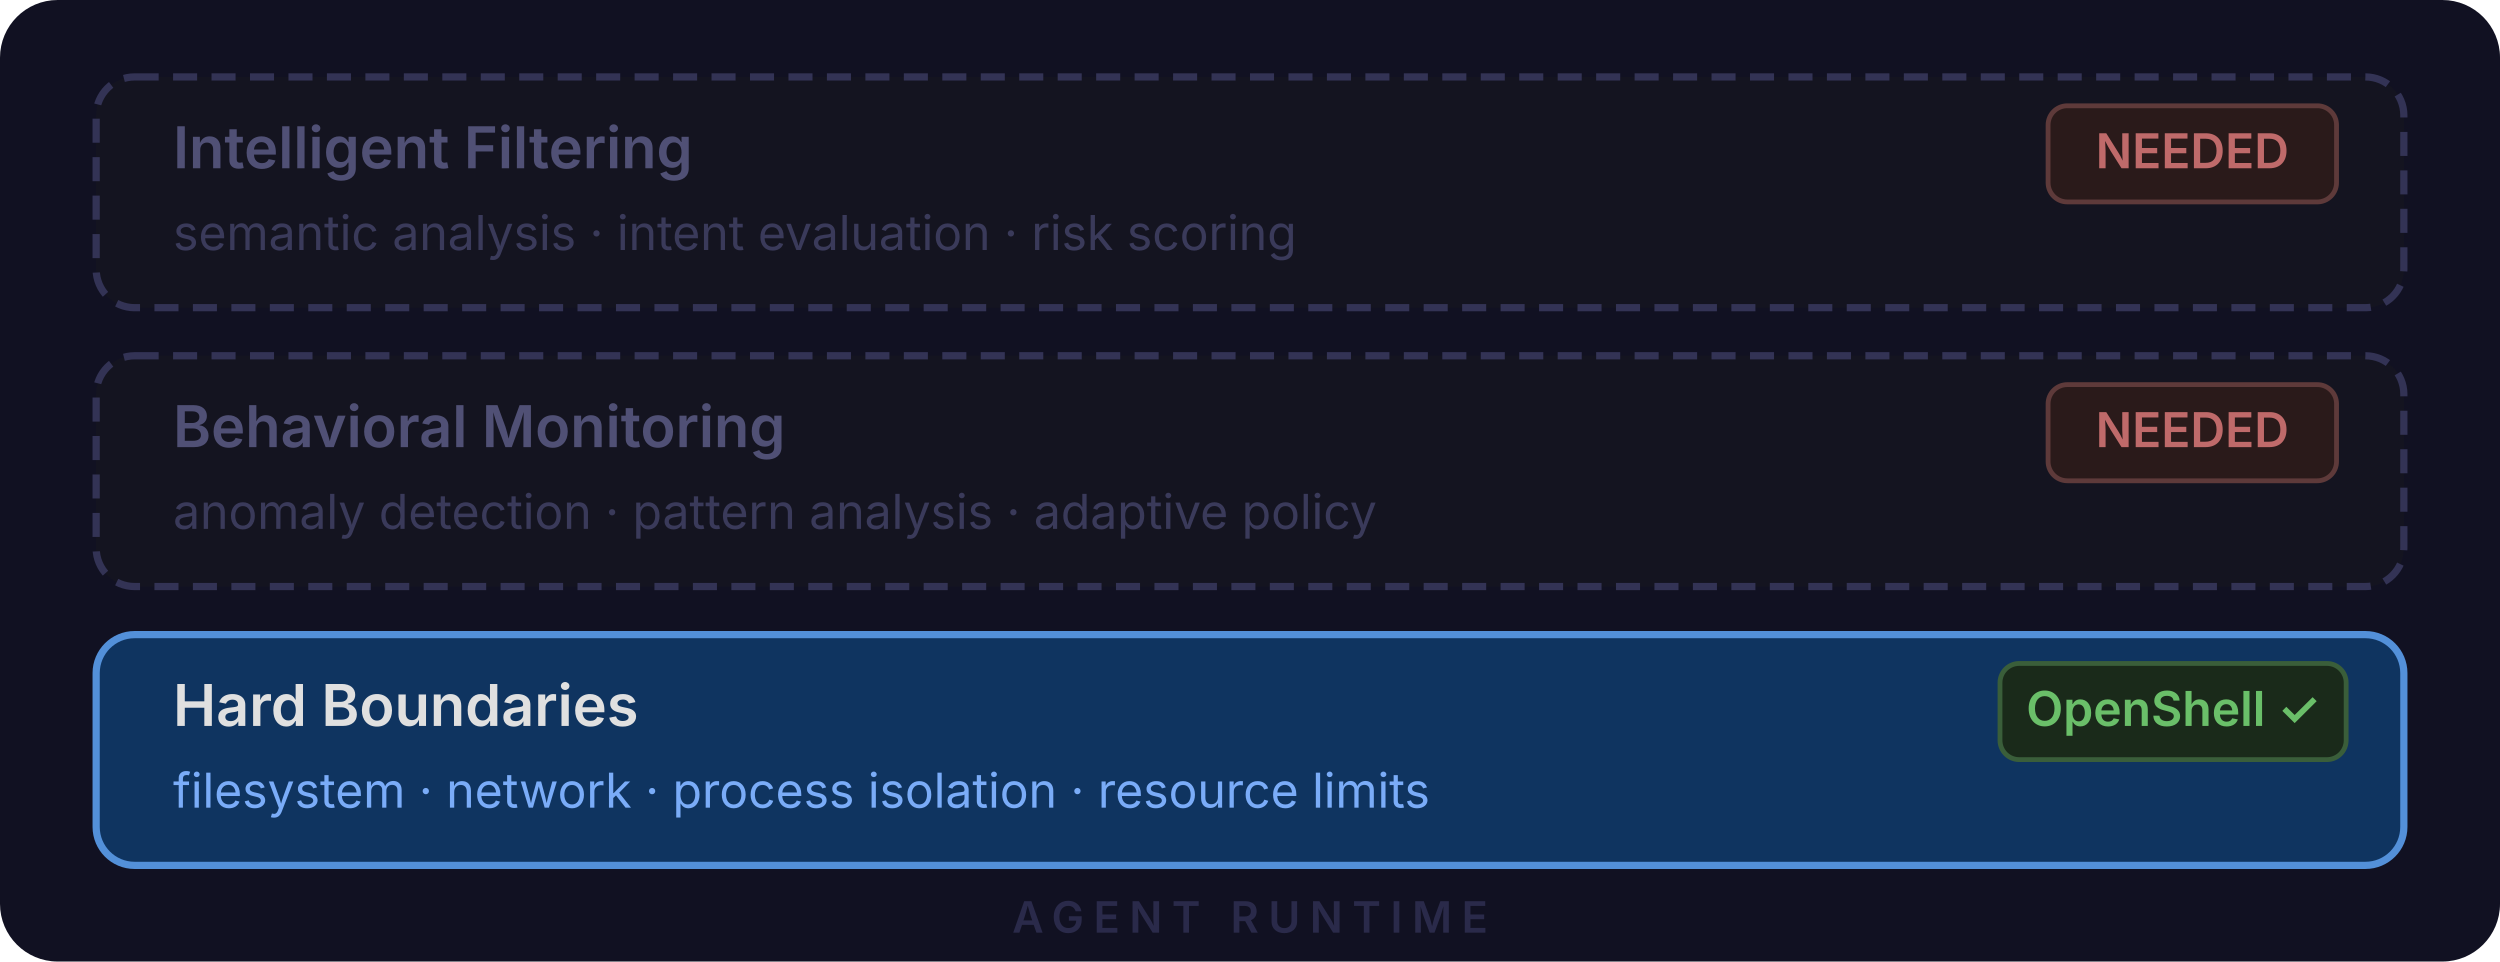
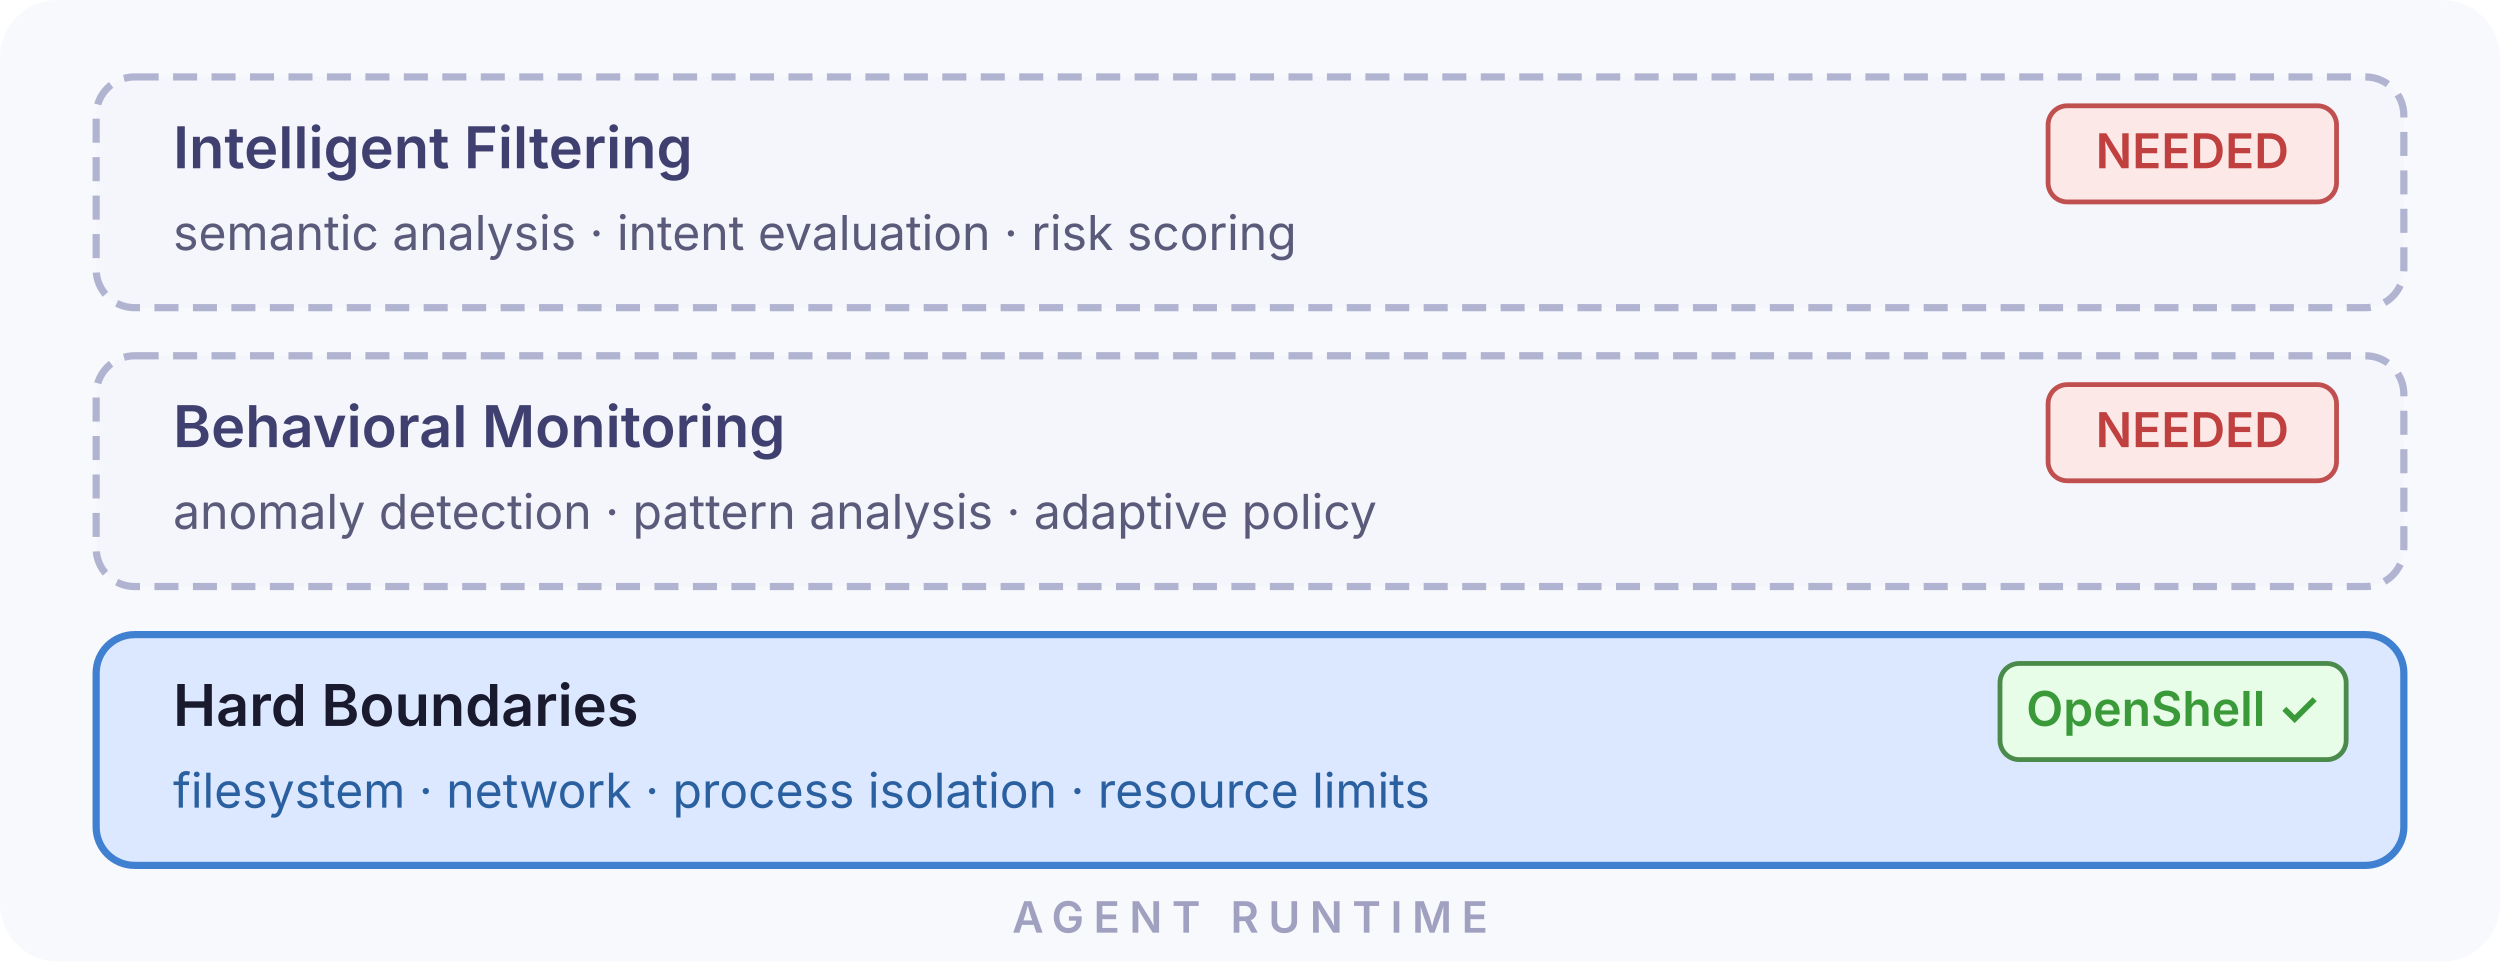
<svg xmlns="http://www.w3.org/2000/svg" viewBox="0 0 520 200" font-family="system-ui, -apple-system, sans-serif">
-   <rect width="520" height="200" fill="#111122" rx="12" />
-   <rect x="20" y="16" width="480" height="48" fill="#141420" stroke="#333355" stroke-width="1.5" rx="8" stroke-dasharray="5,3" />
-   <text x="36" y="35" fill="#505075" font-size="12" font-weight="600">Intelligent Filtering</text>
-   <text x="36" y="52" fill="#3a3a5a" font-size="10">semantic analysis · intent evaluation · risk scoring</text>
-   <rect x="426" y="22" width="60" height="20" fill="#2a1a1a" stroke="#5e3a3a" stroke-width="1" rx="4" />
-   <text x="456" y="35" text-anchor="middle" fill="#bf6a6a" font-size="10" font-weight="600">NEEDED</text>
-   <rect x="20" y="74" width="480" height="48" fill="#141420" stroke="#333355" stroke-width="1.5" rx="8" stroke-dasharray="5,3" />
-   <text x="36" y="93" fill="#505075" font-size="12" font-weight="600">Behavioral Monitoring</text>
-   <text x="36" y="110" fill="#3a3a5a" font-size="10">anomaly detection · pattern analysis · adaptive policy</text>
-   <rect x="426" y="80" width="60" height="20" fill="#2a1a1a" stroke="#5e3a3a" stroke-width="1" rx="4" />
-   <text x="456" y="93" text-anchor="middle" fill="#bf6a6a" font-size="10" font-weight="600">NEEDED</text>
-   <rect x="20" y="132" width="480" height="48" fill="#0f3460" stroke="#5390d9" stroke-width="1.5" rx="8" />
-   <text x="36" y="151" fill="#e0e0e0" font-size="12" font-weight="600">Hard Boundaries</text>
-   <text x="36" y="168" fill="#7aacf8" font-size="10">filesystem · network · process isolation · resource limits</text>
-   <rect x="416" y="138" width="72" height="20" fill="#1a2a1a" stroke="#3a5e3a" stroke-width="1" rx="4" />
-   <text x="452" y="151" text-anchor="middle" fill="#6abf69" font-size="10" font-weight="600">OpenShell ✓</text>
-   <text x="260" y="194" text-anchor="middle" fill="#2a2a4a" font-size="9" letter-spacing="2" font-weight="600">AGENT RUNTIME</text>
+   <rect width="520" height="200" fill="#f8f9fc" rx="12" />
+   <rect x="20" y="16" width="480" height="48" fill="#f5f5fc" stroke="#b0b4d0" stroke-width="1.5" rx="8" stroke-dasharray="5,3" />
+   <text x="36" y="35" fill="#404070" font-size="12" font-weight="600">Intelligent Filtering</text>
+   <text x="36" y="52" fill="#5a5a7a" font-size="10">semantic analysis · intent evaluation · risk scoring</text>
+   <rect x="426" y="22" width="60" height="20" fill="#fde8e8" stroke="#c05050" stroke-width="1" rx="4" />
+   <text x="456" y="35" text-anchor="middle" fill="#c04040" font-size="10" font-weight="600">NEEDED</text>
+   <rect x="20" y="74" width="480" height="48" fill="#f5f5fc" stroke="#b0b4d0" stroke-width="1.5" rx="8" stroke-dasharray="5,3" />
+   <text x="36" y="93" fill="#404070" font-size="12" font-weight="600">Behavioral Monitoring</text>
+   <text x="36" y="110" fill="#5a5a7a" font-size="10">anomaly detection · pattern analysis · adaptive policy</text>
+   <rect x="426" y="80" width="60" height="20" fill="#fde8e8" stroke="#c05050" stroke-width="1" rx="4" />
+   <text x="456" y="93" text-anchor="middle" fill="#c04040" font-size="10" font-weight="600">NEEDED</text>
+   <rect x="20" y="132" width="480" height="48" fill="#dce8ff" stroke="#4080d0" stroke-width="1.5" rx="8" />
+   <text x="36" y="151" fill="#1a1a2e" font-size="12" font-weight="600">Hard Boundaries</text>
+   <text x="36" y="168" fill="#2a60a0" font-size="10">filesystem · network · process isolation · resource limits</text>
+   <rect x="416" y="138" width="72" height="20" fill="#e8fde8" stroke="#4a8a4a" stroke-width="1" rx="4" />
+   <text x="452" y="151" text-anchor="middle" fill="#3a9a3a" font-size="10" font-weight="600">OpenShell ✓</text>
+   <text x="260" y="194" text-anchor="middle" fill="#a0a0c0" font-size="9" letter-spacing="2" font-weight="600">AGENT RUNTIME</text>
</svg>
